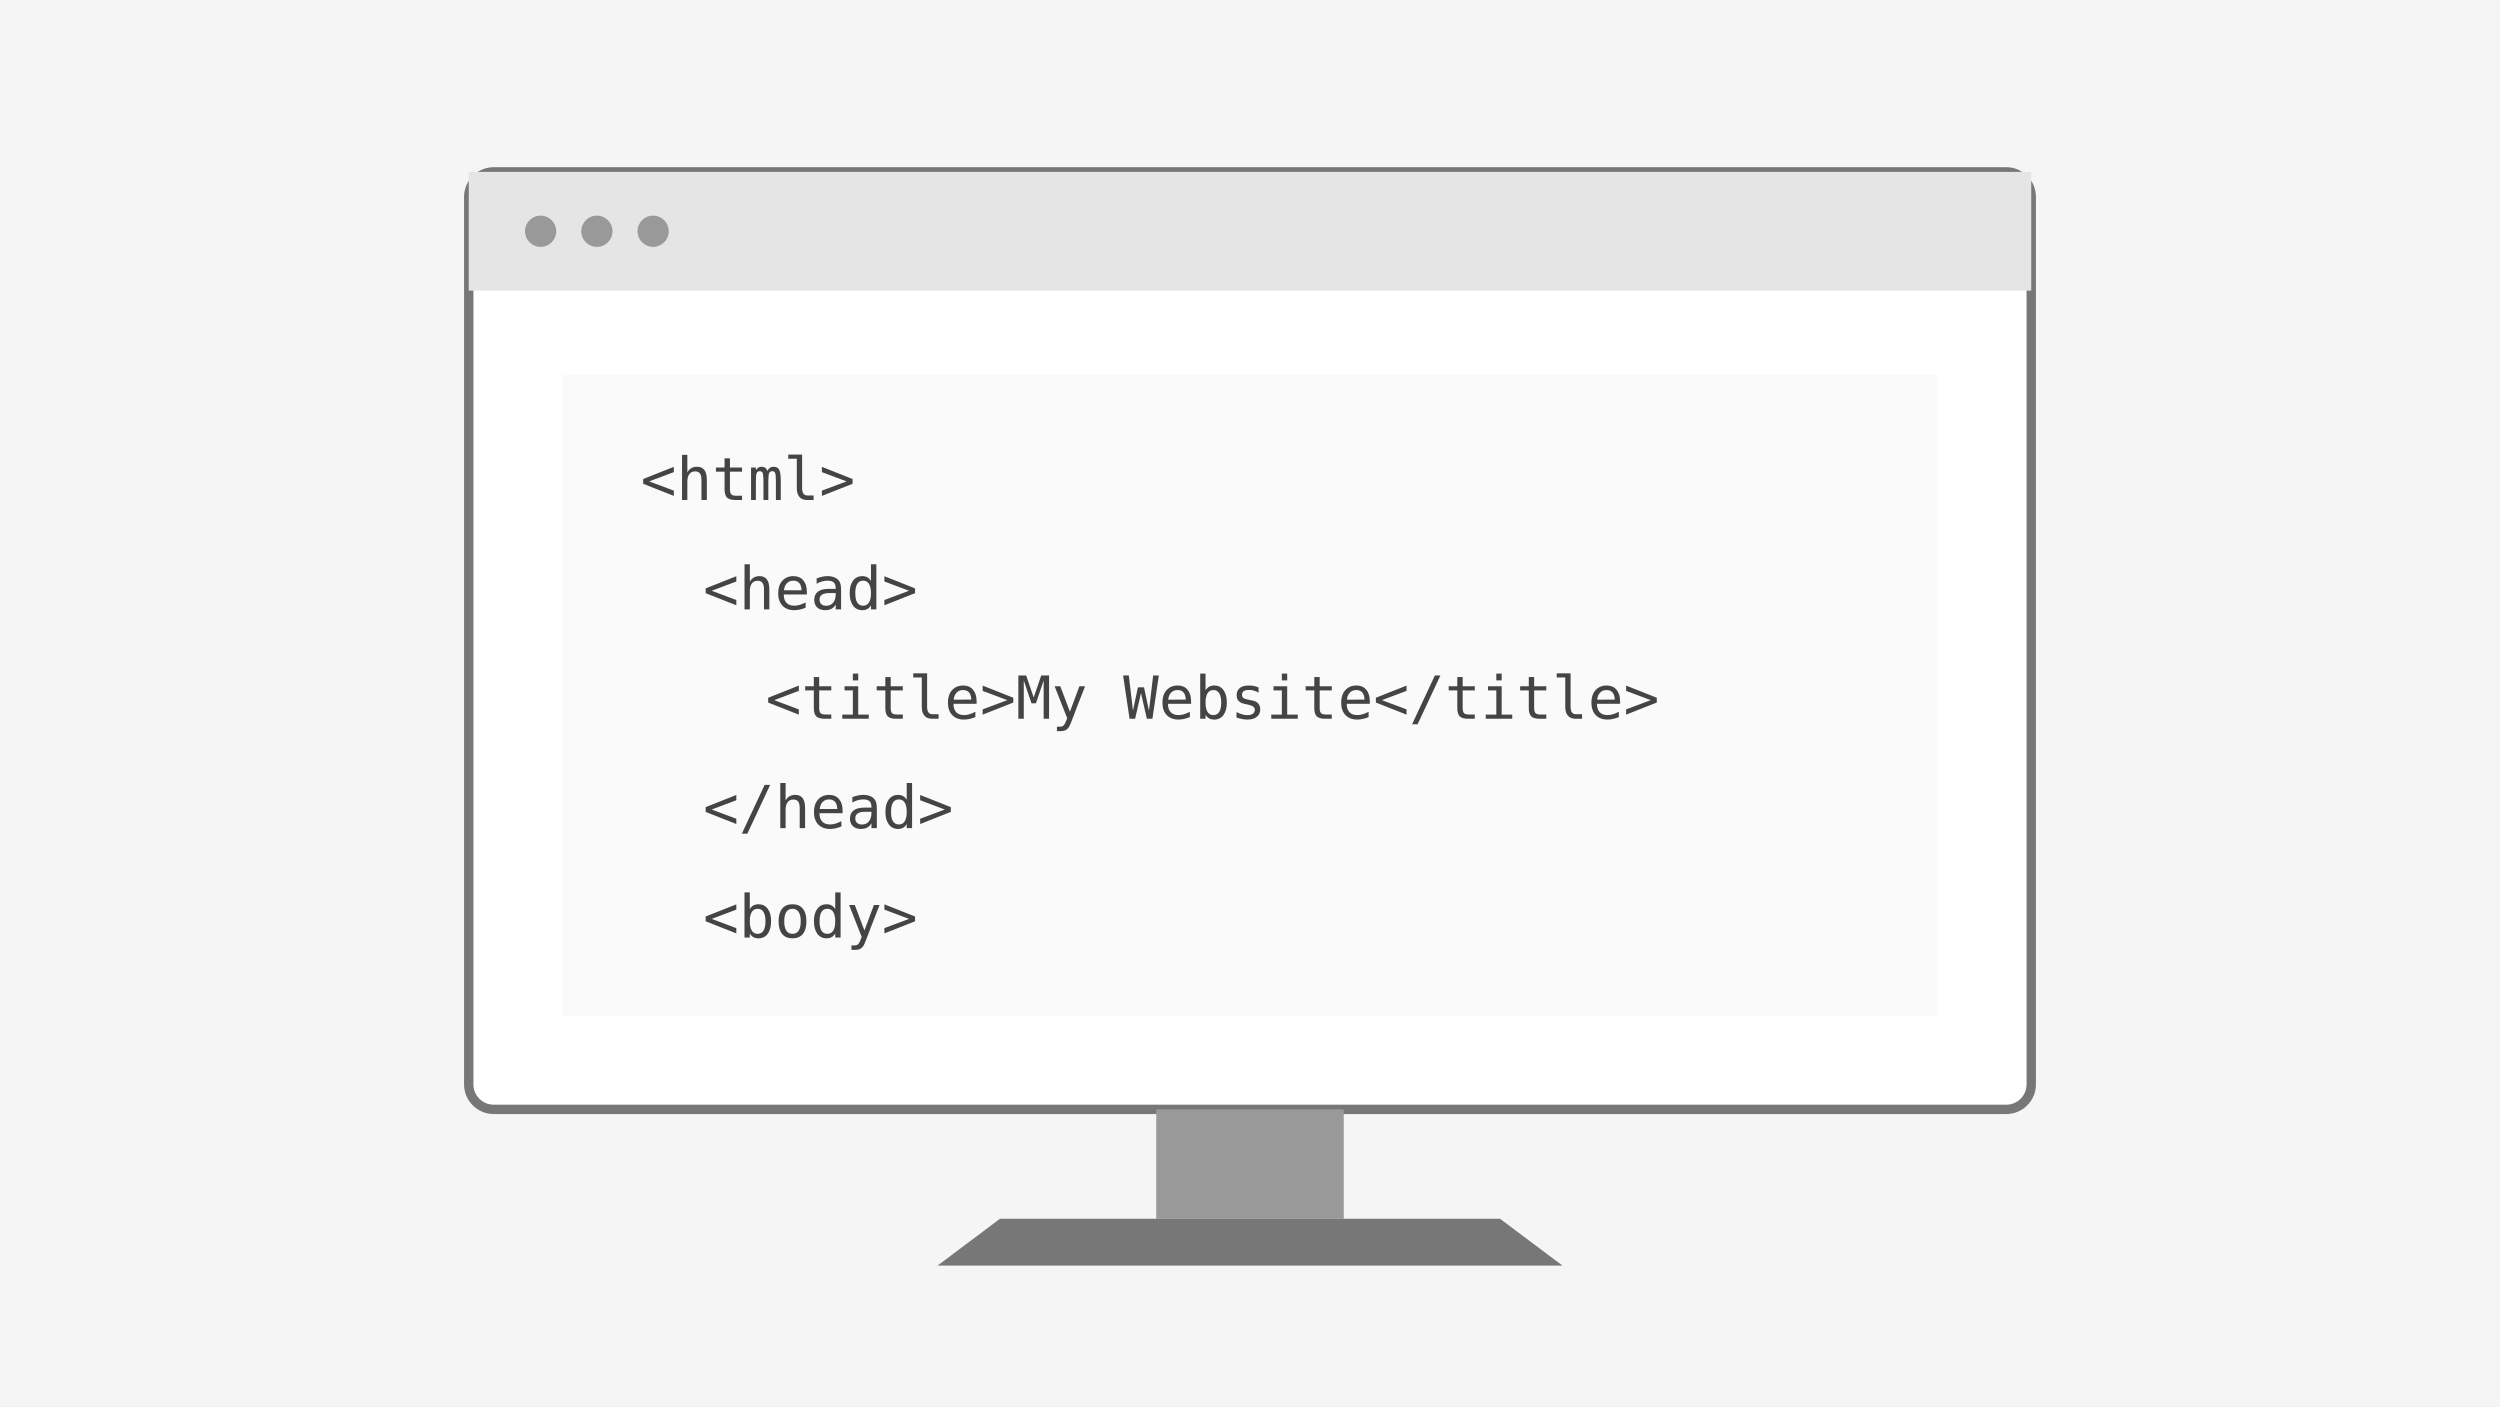
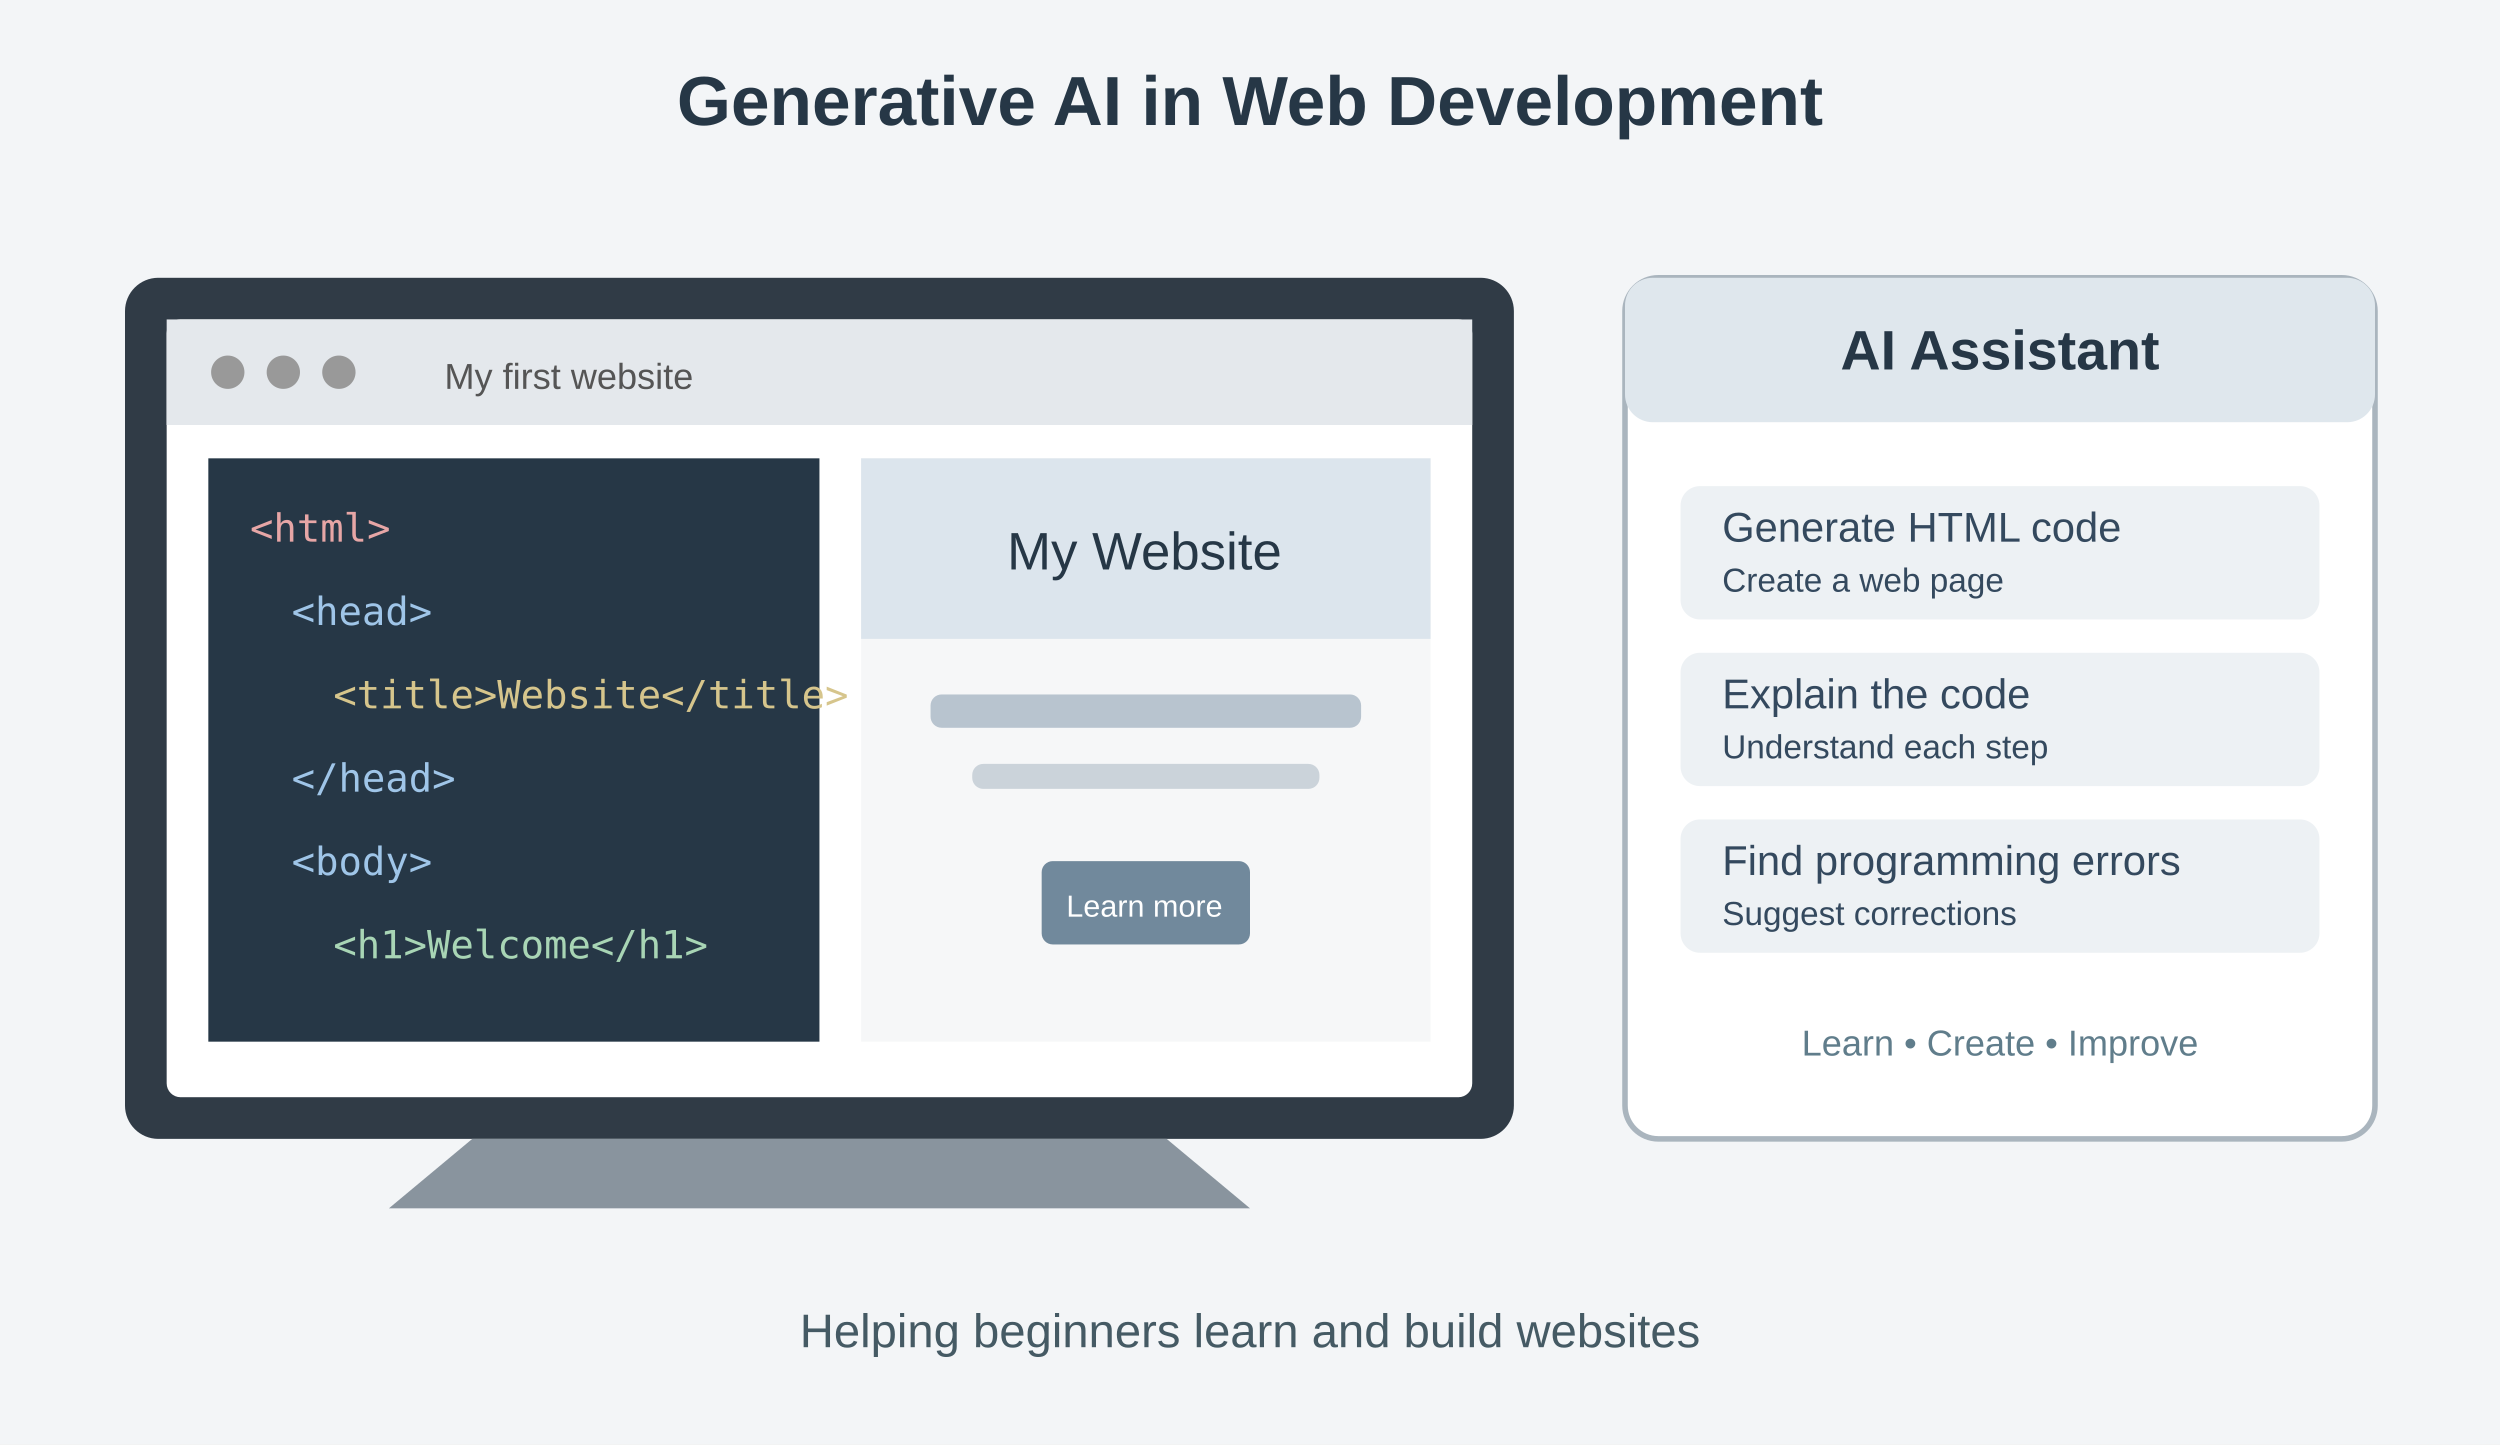
- <svg xmlns="http://www.w3.org/2000/svg" width="800" height="450" viewBox="0 0 800 450">
-   <rect width="800" height="450" fill="#f5f5f5" />
-   <rect x="150" y="55" width="500" height="300" rx="8" fill="#ffffff" stroke="#777" stroke-width="3" />
-   <rect x="150" y="55" width="500" height="38" fill="#e5e5e5" />
-   <circle cx="173" cy="74" r="5" fill="#999" />
-   <circle cx="191" cy="74" r="5" fill="#999" />
-   <circle cx="209" cy="74" r="5" fill="#999" />
-   <rect x="180" y="120" width="440" height="205" fill="#fafafa" />
-   <g font-family="monospace" font-size="19" fill="#444">
-     <text x="205" y="160"> &lt;html&gt; </text>
-     <text x="225" y="195"> &lt;head&gt; </text>
-     <text x="245" y="230"> &lt;title&gt;My Website&lt;/title&gt; </text>
-     <text x="225" y="265"> &lt;/head&gt; </text>
-     <text x="225" y="300"> &lt;body&gt; </text>
+ <svg xmlns="http://www.w3.org/2000/svg" width="900" height="520" viewBox="0 0 900 520">
+   <rect width="900" height="520" fill="#f3f5f7" />
+   <text x="450" y="45" text-anchor="middle" font-family="Arial" font-size="25" font-weight="bold" fill="#263746">
+     Generative AI in Web Development
+   </text>
+   <rect x="45" y="100" width="500" height="310" rx="12" fill="#303b46" />
+   <rect x="60" y="115" width="470" height="280" rx="5" fill="#ffffff" />
+   <rect x="60" y="115" width="470" height="38" fill="#e4e8ec" />
+   <circle cx="82" cy="134" r="6" fill="#999" />
+   <circle cx="102" cy="134" r="6" fill="#999" />
+   <circle cx="122" cy="134" r="6" fill="#999" />
+   <text x="160" y="140" font-family="Arial" font-size="13" fill="#555">My first website</text>
+   <rect x="75" y="165" width="220" height="210" fill="#263746" />
+   <g font-family="monospace" font-size="14">
+     <text x="90" y="195" fill="#e7a6a6">&lt;html&gt;</text>
+     <text x="105" y="225" fill="#9fc5e8">&lt;head&gt;</text>
+     <text x="120" y="255" fill="#d6c58c">&lt;title&gt;Website&lt;/title&gt;</text>
+     <text x="105" y="285" fill="#9fc5e8">&lt;/head&gt;</text>
+     <text x="105" y="315" fill="#9fc5e8">&lt;body&gt;</text>
+     <text x="120" y="345" fill="#a8d5b5">&lt;h1&gt;Welcome&lt;/h1&gt;</text>
  </g>
-   <rect x="370" y="355" width="60" height="35" fill="#999" />
-   <path d="M320 390 H480 L500 405 H300 Z" fill="#777" />
+   <rect x="310" y="165" width="205" height="210" fill="#f6f7f8" />
+   <rect x="310" y="165" width="205" height="65" fill="#dce5ed" />
+   <text x="412" y="205" text-anchor="middle" font-family="Arial" font-size="19" fill="#263746">My Website</text>
+   <rect x="335" y="250" width="155" height="12" rx="4" fill="#b8c4cf" />
+   <rect x="350" y="275" width="125" height="9" rx="4" fill="#cbd3da" />
+   <rect x="375" y="310" width="75" height="30" rx="4" fill="#71899c" />
+   <text x="412" y="330" text-anchor="middle" font-family="Arial" font-size="11" fill="white">Learn more</text>
+   <path d="M170 410 L420 410 L450 435 L140 435 Z" fill="#89949e" />
+   <rect x="585" y="100" width="270" height="310" rx="12" fill="white" stroke="#aab5be" stroke-width="2" />
+   <rect x="585" y="100" width="270" height="52" rx="10" fill="#dfe7ed" />
+   <text x="720" y="133" text-anchor="middle" font-family="Arial" font-size="20" font-weight="bold" fill="#263746">AI Assistant</text>
+   <g font-family="Arial" font-size="15" fill="#34495e">
+     <rect x="605" y="175" width="230" height="48" rx="7" fill="#edf1f4" />
+     <text x="620" y="195">Generate HTML code</text>
+     <text x="620" y="213" font-size="12">Create a web page</text>
+     <rect x="605" y="235" width="230" height="48" rx="7" fill="#edf1f4" />
+     <text x="620" y="255">Explain the code</text>
+     <text x="620" y="273" font-size="12">Understand each step</text>
+     <rect x="605" y="295" width="230" height="48" rx="7" fill="#edf1f4" />
+     <text x="620" y="315">Find programming errors</text>
+     <text x="620" y="333" font-size="12">Suggest corrections</text>
+     <text x="720" y="380" text-anchor="middle" font-size="13" fill="#607d8b">Learn • Create • Improve</text>
+   </g>
+   <text x="450" y="485" text-anchor="middle" font-family="Arial" font-size="17" fill="#455a64">
+     Helping beginners learn and build websites
+   </text>
</svg>
